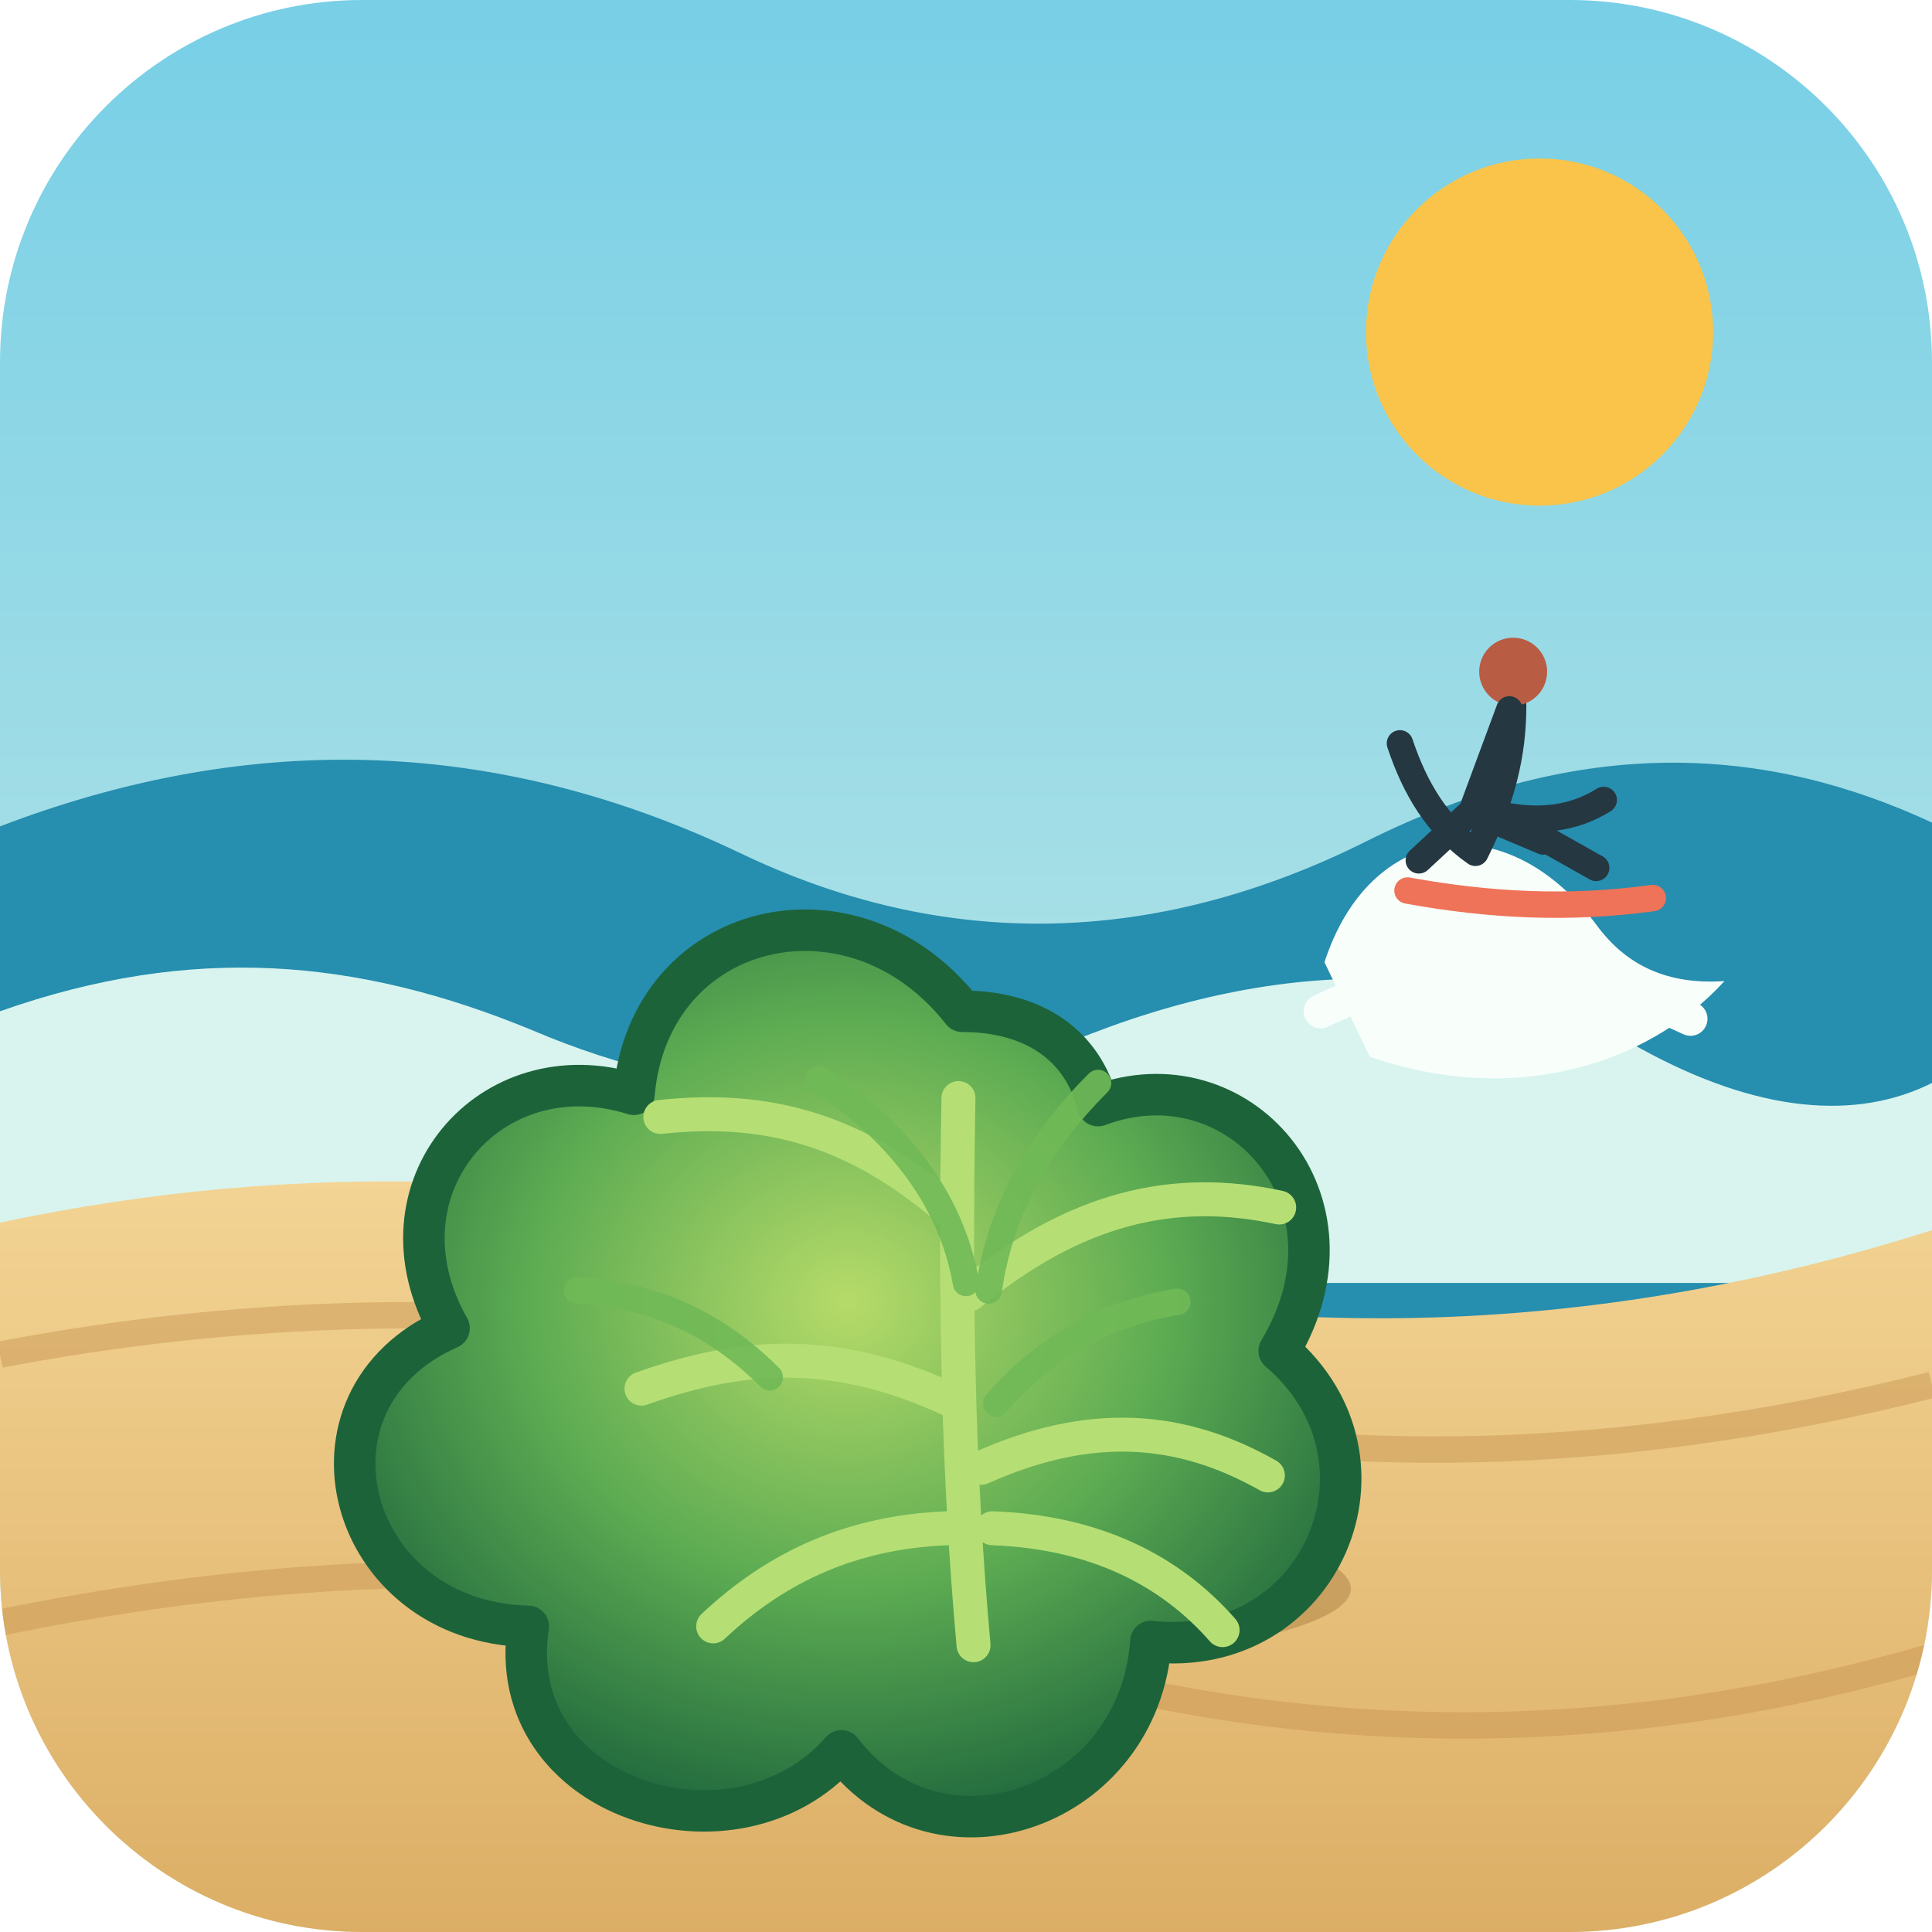
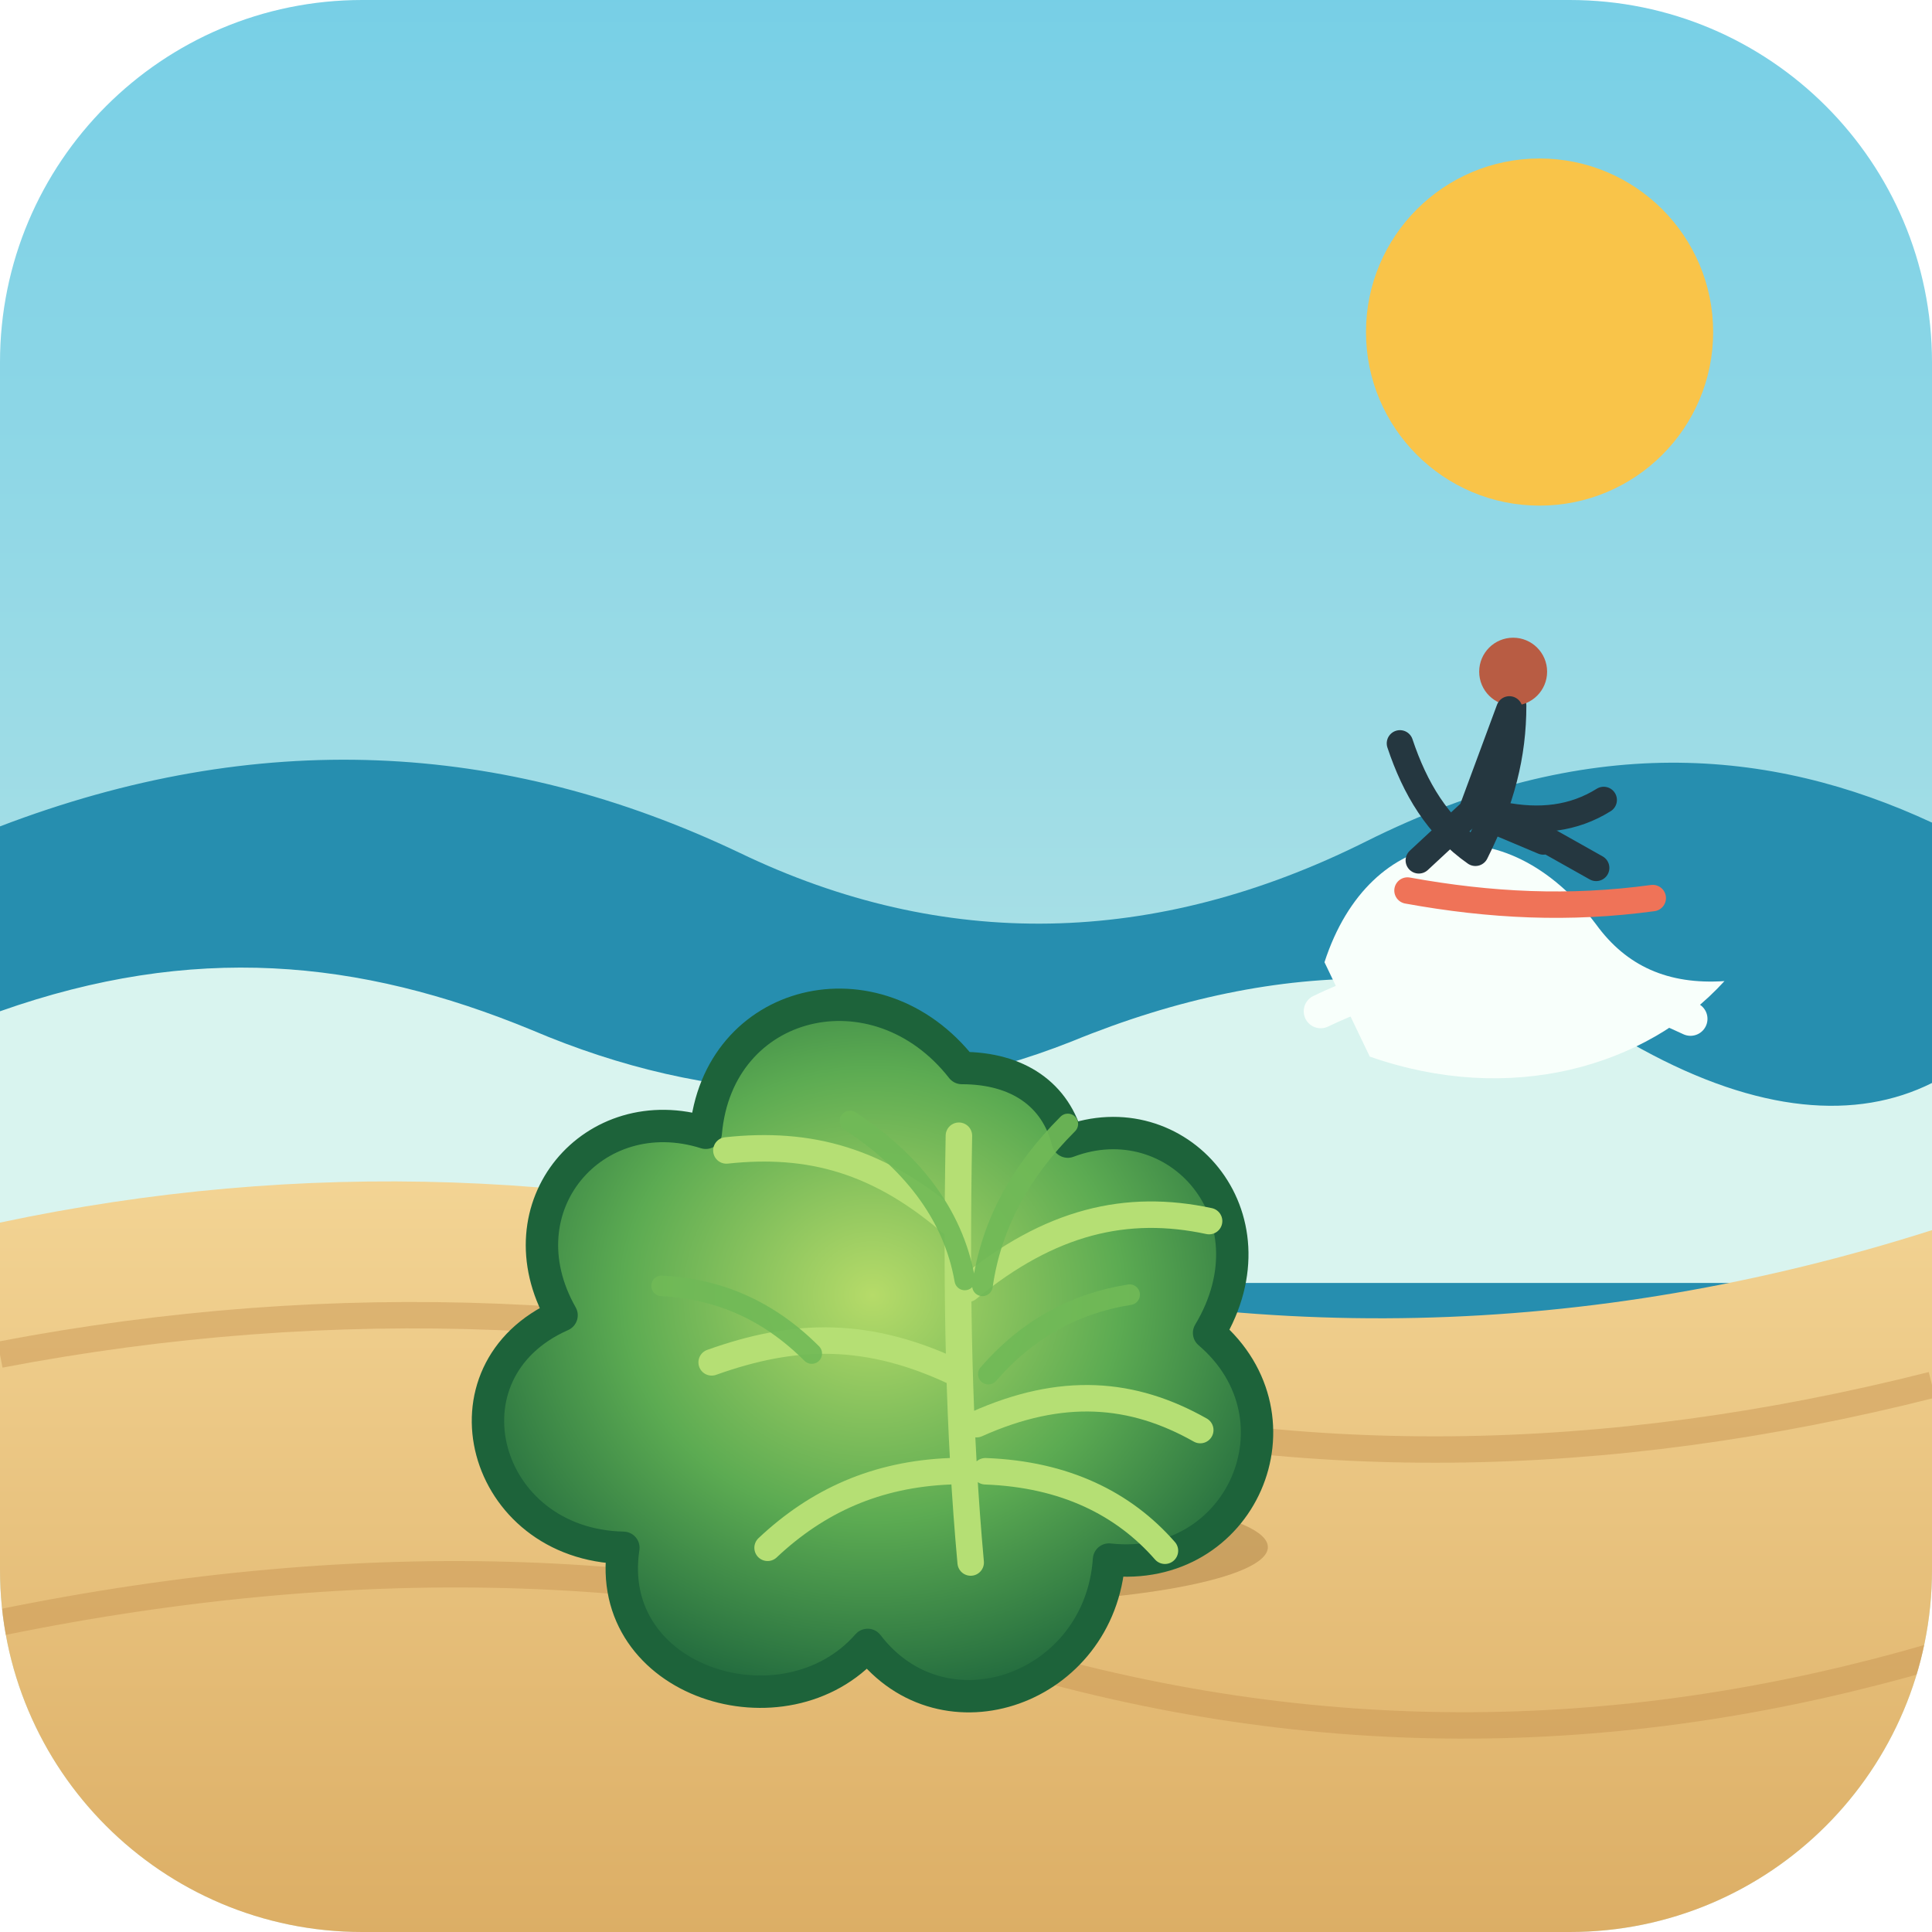
<svg xmlns="http://www.w3.org/2000/svg" viewBox="0 0 512 512" role="img" aria-label="Lettuce head growing on a Florianopolis beach with a surfer riding a wave">
  <defs>
    <clipPath id="corner">
      <rect width="512" height="512" rx="96" />
    </clipPath>
    <linearGradient id="sky" x1="0" y1="0" x2="0" y2="1">
      <stop stop-color="#77cfe6" />
      <stop offset="1" stop-color="#d9f0e6" />
    </linearGradient>
    <linearGradient id="sand" x1="0" y1="0" x2="0" y2="1">
      <stop stop-color="#f3d494" />
      <stop offset="1" stop-color="#dcae65" />
    </linearGradient>
    <radialGradient id="lettuce" cx="50%" cy="42%" r="60%">
      <stop stop-color="#b6db69" />
      <stop offset=".54" stop-color="#5cab52" />
      <stop offset="1" stop-color="#1f673d" />
    </radialGradient>
  </defs>
  <g clip-path="url(#corner)">
    <rect width="512" height="512" fill="url(#sky)" />
    <circle cx="408" cy="88" r="46" fill="#f9c449" />
    <path d="M0 219c68-26 133-23 196 7 54 26 110 25 166-3 58-29 107-25 150-5v136H0Z" fill="#268eaf" />
    <path d="M0 268c51-18 95-14 141 5 47 20 95 22 143 3 56-23 108-22 151 2 31 17 57 19 77 9v53H0Z" fill="#d9f4ef" />
    <path d="M0 324c80-17 160-14 240 8 90 25 181 23 272-6v186H0Z" fill="url(#sand)" />
    <path d="M0 359c89-17 176-13 263 10 79 21 162 20 249-2M0 430c98-20 184-16 262 8 88 27 171 24 250 1" fill="none" stroke="#c69350" stroke-width="7" opacity=".45" />
    <path d="M351 255c12-37 48-42 72-10 8 11 19 16 34 15-21 23-57 33-94 20Z" fill="#f8fffb" />
    <path d="M350 268c31-15 64-14 98 2" fill="none" stroke="#f8fffb" stroke-width="9" stroke-linecap="round" />
    <path d="M391 226c7-14 10-26 10-39M391 226c-10-7-16-17-20-29M398 216c10 2 19 1 27-4" fill="none" stroke="#253740" stroke-width="7" stroke-linecap="round" />
    <circle cx="401" cy="178" r="9" fill="#b85c43" />
    <path d="M400 188l-10 27 19 8M390 215l-14 13M407 221l16 9" fill="none" stroke="#253740" stroke-width="7" stroke-linecap="round" stroke-linejoin="round" />
    <path d="M373 236c22 4 43 5 65 2" fill="none" stroke="#ef7358" stroke-width="7" stroke-linecap="round" />
-     <ellipse cx="256" cy="421" rx="102" ry="20" fill="#a7793e" opacity=".45" />
-     <path d="M255 268c-29-37-83-24-87 22-38-12-70 25-49 62-43 19-27 78 21 79-7 46 55 65 83 33 26 34 79 15 82-29 45 5 68-48 34-77 24-40-11-79-48-65-4-16-17-25-36-25Z" fill="url(#lettuce)" stroke="#1d633a" stroke-width="11" stroke-linejoin="round" />
-     <path d="M254 291c-1 55 0 101 4 145M253 322c-26-23-50-29-78-26M257 343c28-23 54-29 82-23M254 372c-31-15-56-14-84-4M260 389c29-13 53-11 76 2M251 405c-25 1-45 10-62 26M263 405c27 1 47 11 61 27" fill="none" stroke="#b5df74" stroke-width="9" stroke-linecap="round" />
-     <path d="M217 286c20 13 35 31 39 54M291 287c-16 16-26 34-29 55M153 342c19 1 36 8 51 23M312 345c-19 3-35 12-48 27" fill="none" stroke="#70b957" stroke-width="7" stroke-linecap="round" opacity=".9" />
+     <ellipse cx="256" cy="410" rx="80" ry="15" fill="#a7793e" opacity=".45" />
+     <g transform="translate(56 74) scale(.78)">
+       <path d="M255 268c-29-37-83-24-87 22-38-12-70 25-49 62-43 19-27 78 21 79-7 46 55 65 83 33 26 34 79 15 82-29 45 5 68-48 34-77 24-40-11-79-48-65-4-16-17-25-36-25Z" fill="url(#lettuce)" stroke="#1d633a" stroke-width="11" stroke-linejoin="round" />
+       <path d="M254 291c-1 55 0 101 4 145M253 322c-26-23-50-29-78-26M257 343c28-23 54-29 82-23M254 372c-31-15-56-14-84-4M260 389c29-13 53-11 76 2M251 405c-25 1-45 10-62 26M263 405c27 1 47 11 61 27" fill="none" stroke="#b5df74" stroke-width="9" stroke-linecap="round" />
+       <path d="M217 286c20 13 35 31 39 54M291 287c-16 16-26 34-29 55M153 342c19 1 36 8 51 23M312 345c-19 3-35 12-48 27" fill="none" stroke="#70b957" stroke-width="7" stroke-linecap="round" opacity=".9" />
+     </g>
  </g>
</svg>
